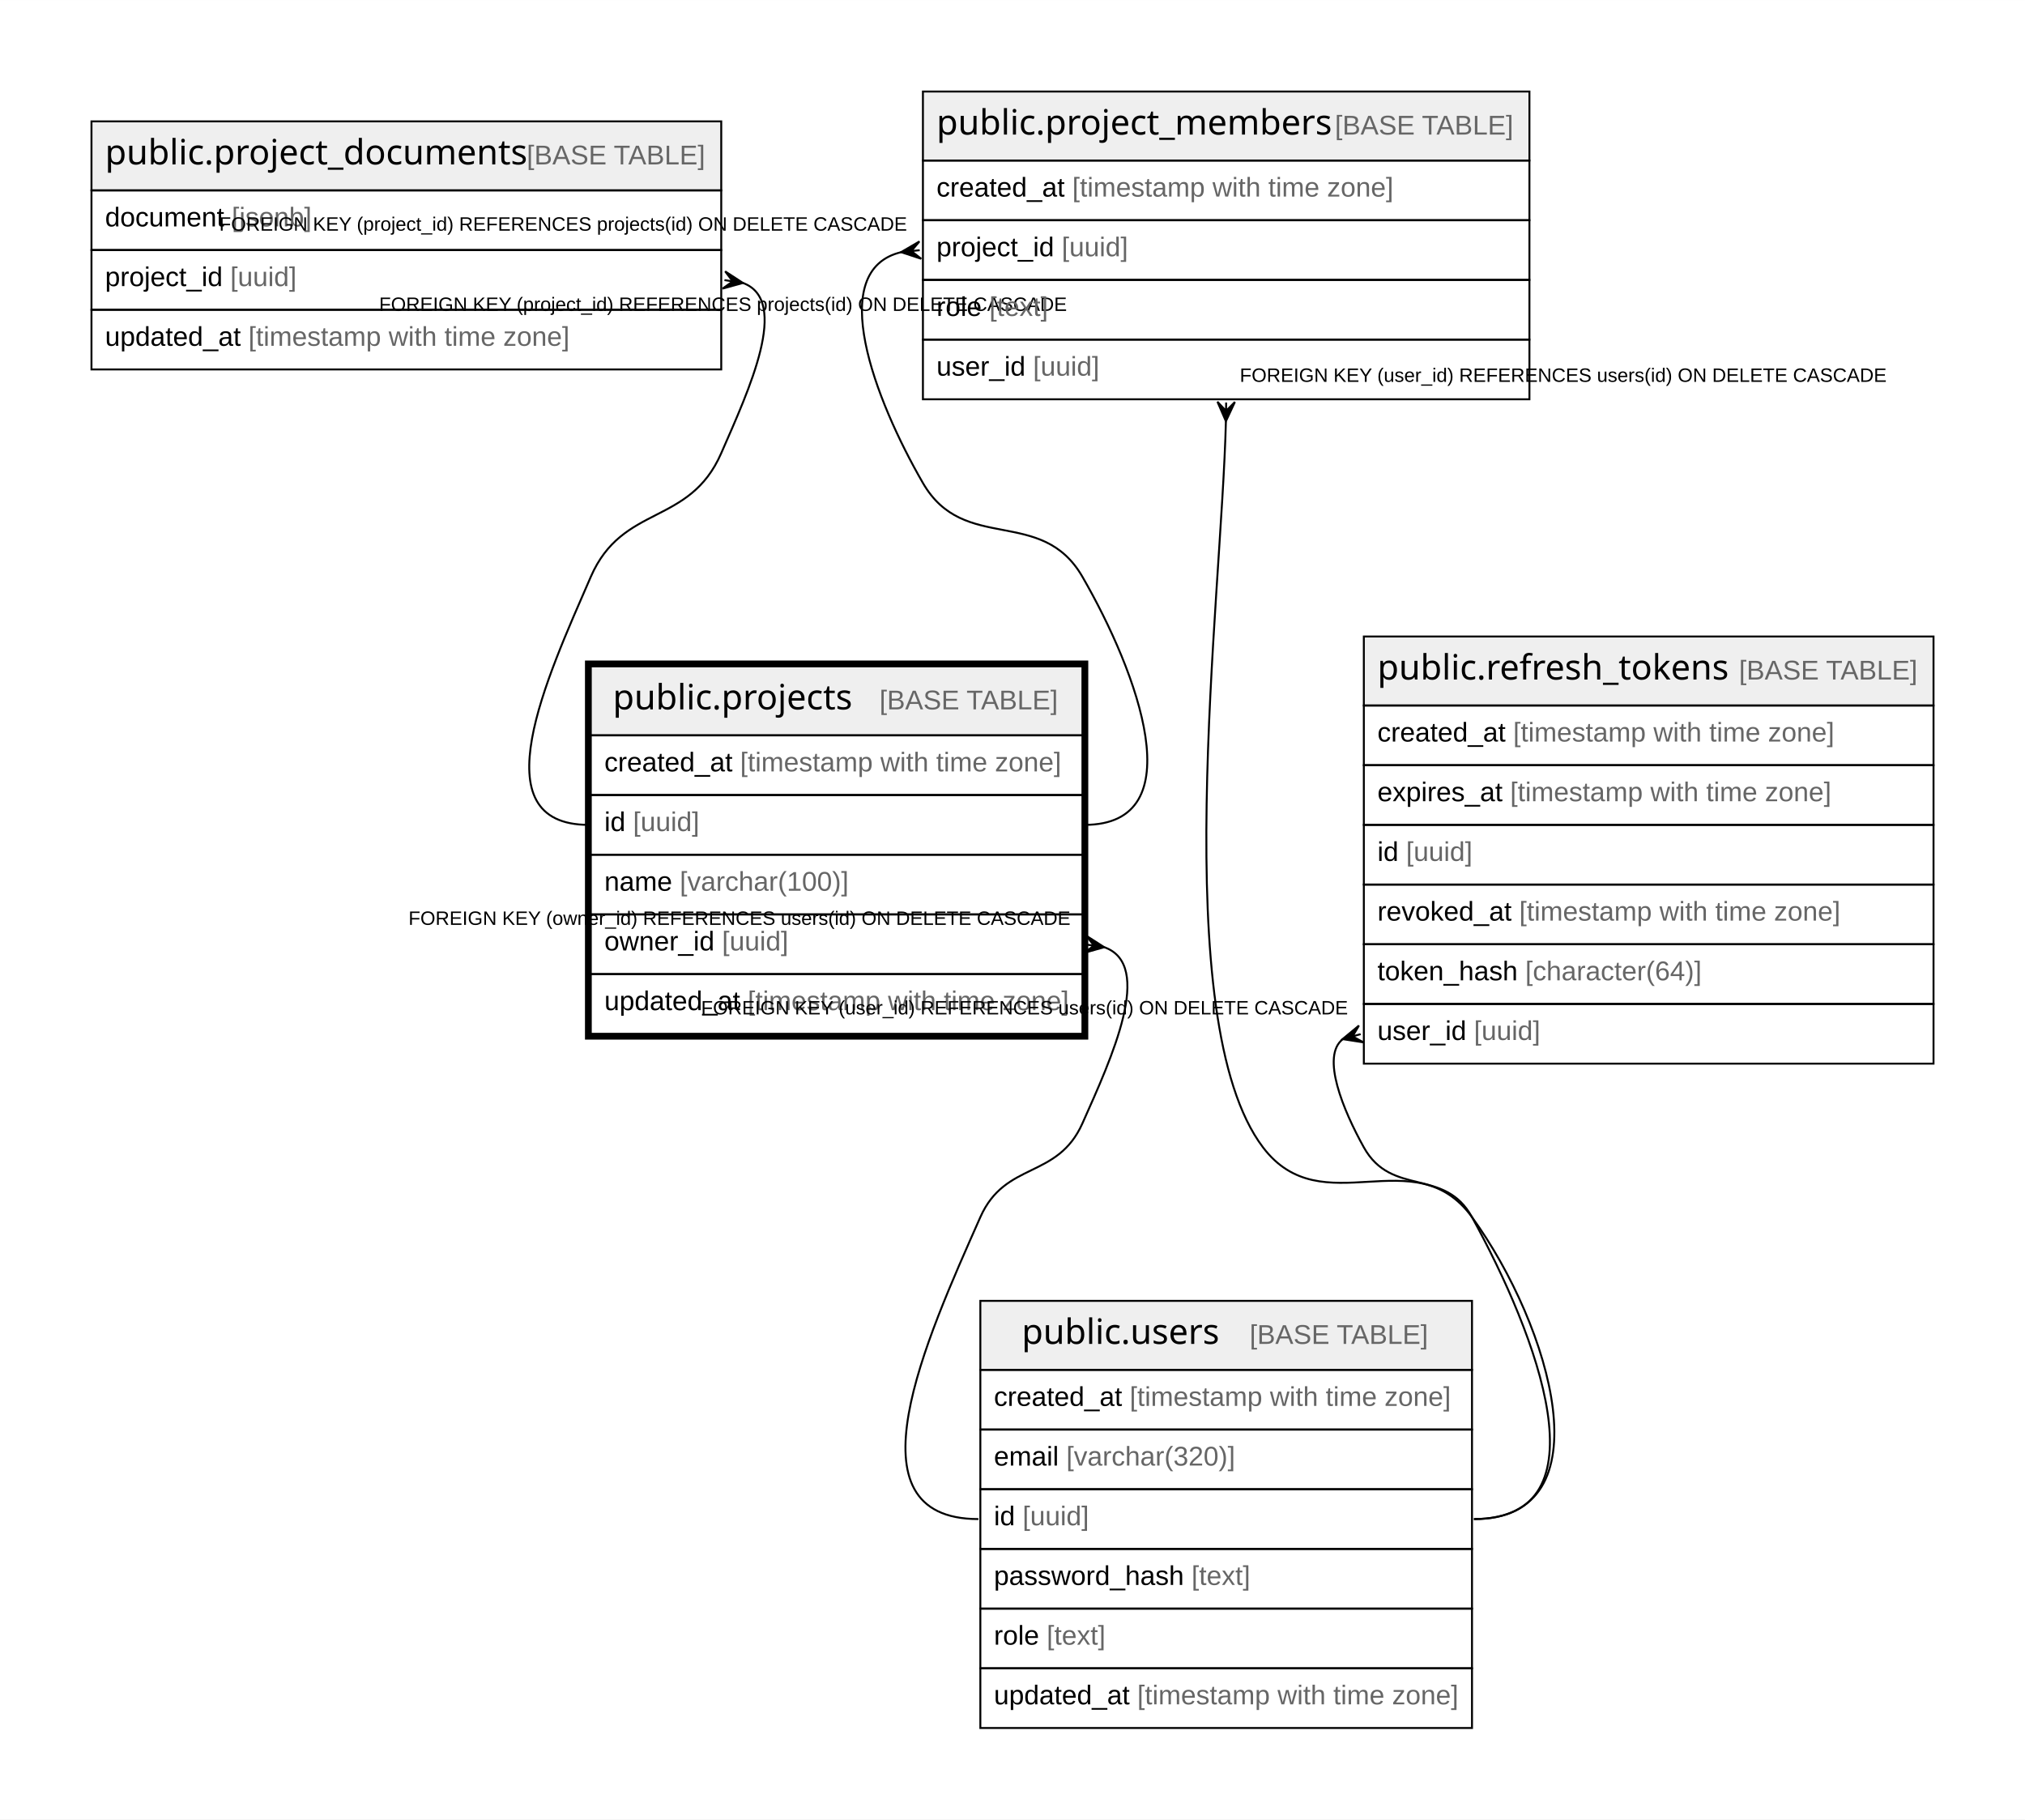
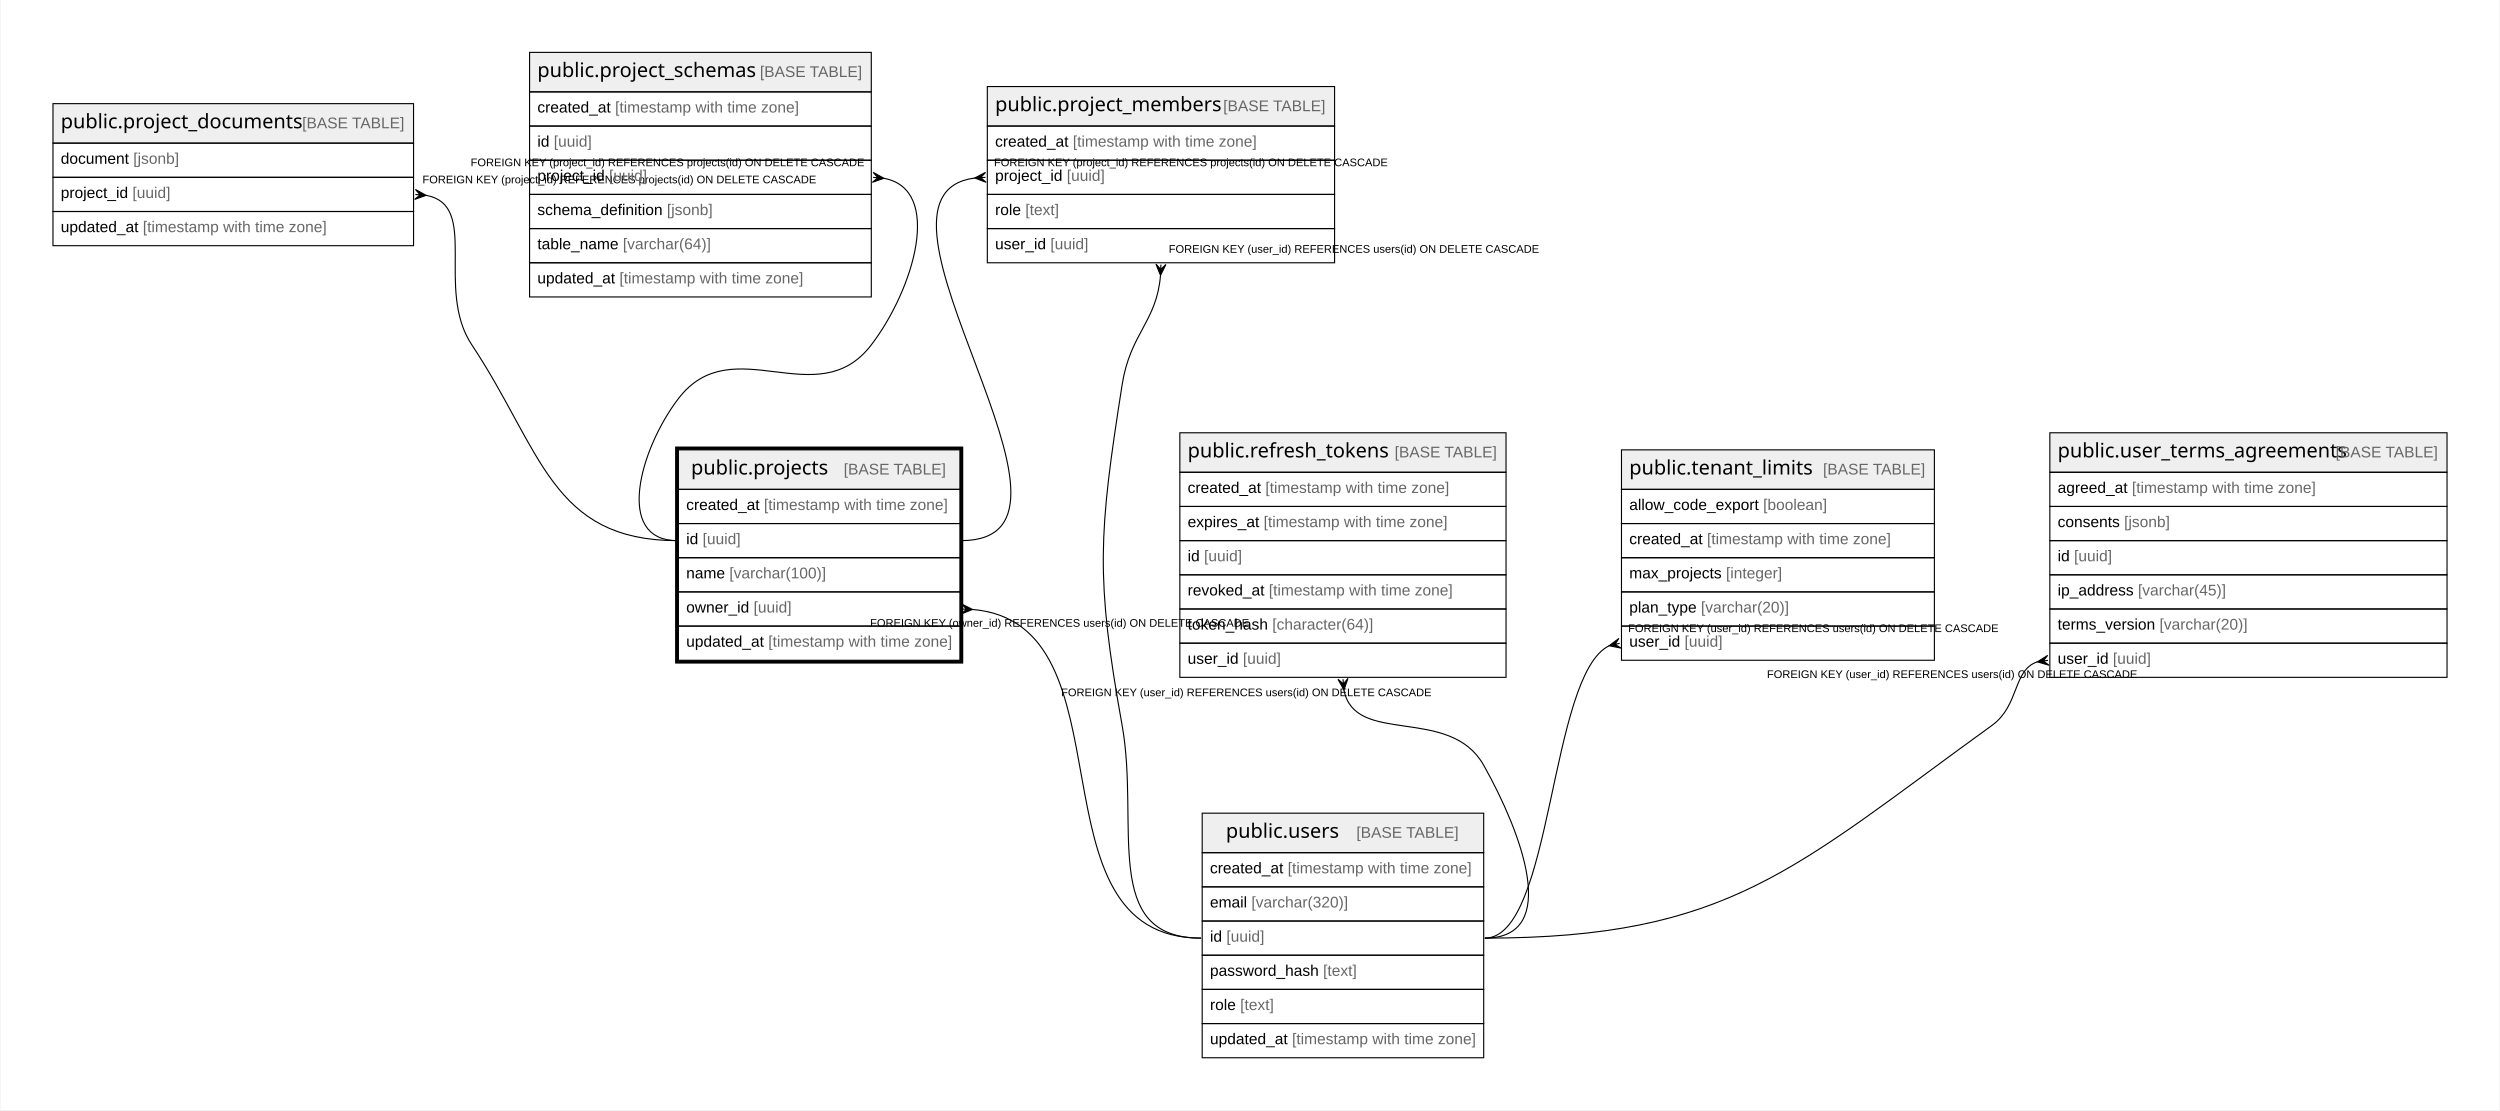
- <svg xmlns="http://www.w3.org/2000/svg" width="1045pt" height="939pt" viewBox="0.00 0.00 1044.84 938.80">
-   <g id="graph0" class="graph" transform="scale(1 1) rotate(0) translate(4 934.8)">
-     <polygon fill="white" stroke="none" points="-4,4 -4,-934.8 1040.84,-934.8 1040.84,4 -4,4" />
+ <svg xmlns="http://www.w3.org/2000/svg" width="2252pt" height="1000pt" viewBox="0.00 0.00 2251.83 1000.40">
+   <g id="graph0" class="graph" transform="scale(1 1) rotate(0) translate(4 996.4)">
+     <polygon fill="white" stroke="none" points="-4,4 -4,-996.4 2247.83,-996.4 2247.83,4 -4,4" />
    <g id="node1" class="node">
-       <polygon fill="#efefef" stroke="none" points="300.83,-555.4 300.83,-591 554.51,-591 554.51,-555.4 300.83,-555.4" />
-       <polygon fill="none" stroke="black" points="300.83,-555.4 300.83,-591 554.51,-591 554.51,-555.4 300.83,-555.4" />
-       <text text-anchor="start" x="312.19" y="-568.8" font-family="Arial Bold" font-size="18.00">public.projects</text>
-       <text text-anchor="start" x="418.66" y="-568.8" font-family="Arial" font-size="14.00">    </text>
-       <text text-anchor="start" x="449.78" y="-568.8" font-family="Arial" font-size="14.00" fill="#666666">[BASE TABLE]</text>
-       <polygon fill="none" stroke="black" points="300.83,-524.6 300.83,-555.4 554.51,-555.4 554.51,-524.6 300.83,-524.6" />
-       <text text-anchor="start" x="307.83" y="-536.8" font-family="Arial" font-size="14.00">created_at </text>
-       <text text-anchor="start" x="377.88" y="-536.8" font-family="Arial" font-size="14.00" fill="#666666">[timestamp with time zone]</text>
-       <polygon fill="none" stroke="black" points="300.83,-493.8 300.83,-524.6 554.51,-524.6 554.51,-493.8 300.83,-493.8" />
-       <text text-anchor="start" x="307.83" y="-506" font-family="Arial" font-size="14.00">id </text>
-       <text text-anchor="start" x="322.62" y="-506" font-family="Arial" font-size="14.00" fill="#666666">[uuid]</text>
-       <polygon fill="none" stroke="black" points="300.83,-463 300.83,-493.8 554.51,-493.8 554.51,-463 300.83,-463" />
-       <text text-anchor="start" x="307.83" y="-475.2" font-family="Arial" font-size="14.00">name </text>
-       <text text-anchor="start" x="346.74" y="-475.2" font-family="Arial" font-size="14.00" fill="#666666">[varchar(100)]</text>
-       <polygon fill="none" stroke="black" points="300.83,-432.2 300.83,-463 554.51,-463 554.51,-432.2 300.83,-432.2" />
-       <text text-anchor="start" x="307.83" y="-444.4" font-family="Arial" font-size="14.00">owner_id </text>
-       <text text-anchor="start" x="368.53" y="-444.4" font-family="Arial" font-size="14.00" fill="#666666">[uuid]</text>
-       <polygon fill="none" stroke="black" points="300.83,-401.4 300.83,-432.2 554.51,-432.2 554.51,-401.4 300.83,-401.4" />
-       <text text-anchor="start" x="307.83" y="-413.6" font-family="Arial" font-size="14.00">updated_at </text>
-       <text text-anchor="start" x="381.79" y="-413.6" font-family="Arial" font-size="14.00" fill="#666666">[timestamp with time zone]</text>
-       <polygon fill="none" stroke="black" stroke-width="3" points="299.33,-399.9 299.33,-592.5 556.01,-592.5 556.01,-399.9 299.33,-399.9" />
+       <polygon fill="#efefef" stroke="none" points="606.83,-555.4 606.83,-591 860.51,-591 860.51,-555.4 606.83,-555.4" />
+       <polygon fill="none" stroke="black" points="606.83,-555.4 606.83,-591 860.51,-591 860.51,-555.4 606.83,-555.4" />
+       <text text-anchor="start" x="618.19" y="-568.8" font-family="Arial Bold" font-size="18.00">public.projects</text>
+       <text text-anchor="start" x="724.66" y="-568.8" font-family="Arial" font-size="14.00">    </text>
+       <text text-anchor="start" x="755.78" y="-568.8" font-family="Arial" font-size="14.00" fill="#666666">[BASE TABLE]</text>
+       <polygon fill="none" stroke="black" points="606.83,-524.6 606.83,-555.4 860.51,-555.4 860.51,-524.6 606.83,-524.6" />
+       <text text-anchor="start" x="613.83" y="-536.8" font-family="Arial" font-size="14.00">created_at </text>
+       <text text-anchor="start" x="683.88" y="-536.8" font-family="Arial" font-size="14.00" fill="#666666">[timestamp with time zone]</text>
+       <polygon fill="none" stroke="black" points="606.83,-493.8 606.83,-524.6 860.51,-524.6 860.51,-493.8 606.83,-493.8" />
+       <text text-anchor="start" x="613.83" y="-506" font-family="Arial" font-size="14.00">id </text>
+       <text text-anchor="start" x="628.62" y="-506" font-family="Arial" font-size="14.00" fill="#666666">[uuid]</text>
+       <polygon fill="none" stroke="black" points="606.83,-463 606.83,-493.8 860.51,-493.8 860.51,-463 606.83,-463" />
+       <text text-anchor="start" x="613.83" y="-475.2" font-family="Arial" font-size="14.00">name </text>
+       <text text-anchor="start" x="652.74" y="-475.2" font-family="Arial" font-size="14.00" fill="#666666">[varchar(100)]</text>
+       <polygon fill="none" stroke="black" points="606.83,-432.2 606.83,-463 860.51,-463 860.51,-432.2 606.83,-432.2" />
+       <text text-anchor="start" x="613.83" y="-444.4" font-family="Arial" font-size="14.00">owner_id </text>
+       <text text-anchor="start" x="674.53" y="-444.4" font-family="Arial" font-size="14.00" fill="#666666">[uuid]</text>
+       <polygon fill="none" stroke="black" points="606.83,-401.4 606.83,-432.2 860.51,-432.2 860.51,-401.4 606.83,-401.4" />
+       <text text-anchor="start" x="613.83" y="-413.6" font-family="Arial" font-size="14.00">updated_at </text>
+       <text text-anchor="start" x="687.79" y="-413.6" font-family="Arial" font-size="14.00" fill="#666666">[timestamp with time zone]</text>
+       <polygon fill="none" stroke="black" stroke-width="3" points="605.33,-399.9 605.33,-592.5 862.01,-592.5 862.01,-399.9 605.33,-399.9" />
    </g>
    <g id="node4" class="node">
-       <polygon fill="#efefef" stroke="none" points="501.83,-228 501.83,-263.6 755.51,-263.6 755.51,-228 501.83,-228" />
-       <polygon fill="none" stroke="black" points="501.83,-228 501.83,-263.6 755.51,-263.6 755.51,-228 501.83,-228" />
-       <text text-anchor="start" x="523.18" y="-241.4" font-family="Arial Bold" font-size="18.00">public.users</text>
-       <text text-anchor="start" x="609.67" y="-241.4" font-family="Arial" font-size="14.00">    </text>
-       <text text-anchor="start" x="640.78" y="-241.4" font-family="Arial" font-size="14.00" fill="#666666">[BASE TABLE]</text>
-       <polygon fill="none" stroke="black" points="501.83,-197.2 501.83,-228 755.51,-228 755.51,-197.2 501.83,-197.2" />
-       <text text-anchor="start" x="508.83" y="-209.4" font-family="Arial" font-size="14.00">created_at </text>
-       <text text-anchor="start" x="578.88" y="-209.4" font-family="Arial" font-size="14.00" fill="#666666">[timestamp with time zone]</text>
-       <polygon fill="none" stroke="black" points="501.83,-166.4 501.83,-197.2 755.51,-197.2 755.51,-166.4 501.83,-166.4" />
-       <text text-anchor="start" x="508.83" y="-178.6" font-family="Arial" font-size="14.00">email </text>
-       <text text-anchor="start" x="546.17" y="-178.6" font-family="Arial" font-size="14.00" fill="#666666">[varchar(320)]</text>
-       <polygon fill="none" stroke="black" points="501.83,-135.6 501.83,-166.4 755.51,-166.4 755.51,-135.6 501.83,-135.6" />
-       <text text-anchor="start" x="508.83" y="-147.8" font-family="Arial" font-size="14.00">id </text>
-       <text text-anchor="start" x="523.62" y="-147.8" font-family="Arial" font-size="14.00" fill="#666666">[uuid]</text>
-       <polygon fill="none" stroke="black" points="501.83,-104.8 501.83,-135.6 755.51,-135.6 755.51,-104.8 501.83,-104.8" />
-       <text text-anchor="start" x="508.83" y="-117" font-family="Arial" font-size="14.00">password_hash </text>
-       <text text-anchor="start" x="610.78" y="-117" font-family="Arial" font-size="14.00" fill="#666666">[text]</text>
-       <polygon fill="none" stroke="black" points="501.83,-74 501.83,-104.8 755.51,-104.8 755.51,-74 501.83,-74" />
-       <text text-anchor="start" x="508.83" y="-86.2" font-family="Arial" font-size="14.00">role </text>
-       <text text-anchor="start" x="536.06" y="-86.2" font-family="Arial" font-size="14.00" fill="#666666">[text]</text>
-       <polygon fill="none" stroke="black" points="501.83,-43.2 501.83,-74 755.51,-74 755.51,-43.2 501.83,-43.2" />
-       <text text-anchor="start" x="508.83" y="-55.4" font-family="Arial" font-size="14.00">updated_at </text>
-       <text text-anchor="start" x="582.79" y="-55.4" font-family="Arial" font-size="14.00" fill="#666666">[timestamp with time zone]</text>
+       <polygon fill="#efefef" stroke="none" points="1078.83,-228 1078.83,-263.6 1332.51,-263.6 1332.51,-228 1078.83,-228" />
+       <polygon fill="none" stroke="black" points="1078.83,-228 1078.83,-263.6 1332.51,-263.6 1332.51,-228 1078.83,-228" />
+       <text text-anchor="start" x="1100.18" y="-241.4" font-family="Arial Bold" font-size="18.00">public.users</text>
+       <text text-anchor="start" x="1186.67" y="-241.4" font-family="Arial" font-size="14.00">    </text>
+       <text text-anchor="start" x="1217.78" y="-241.4" font-family="Arial" font-size="14.00" fill="#666666">[BASE TABLE]</text>
+       <polygon fill="none" stroke="black" points="1078.83,-197.2 1078.83,-228 1332.51,-228 1332.51,-197.2 1078.83,-197.2" />
+       <text text-anchor="start" x="1085.83" y="-209.4" font-family="Arial" font-size="14.00">created_at </text>
+       <text text-anchor="start" x="1155.88" y="-209.4" font-family="Arial" font-size="14.00" fill="#666666">[timestamp with time zone]</text>
+       <polygon fill="none" stroke="black" points="1078.83,-166.4 1078.83,-197.2 1332.51,-197.2 1332.51,-166.4 1078.83,-166.4" />
+       <text text-anchor="start" x="1085.83" y="-178.6" font-family="Arial" font-size="14.00">email </text>
+       <text text-anchor="start" x="1123.17" y="-178.6" font-family="Arial" font-size="14.00" fill="#666666">[varchar(320)]</text>
+       <polygon fill="none" stroke="black" points="1078.83,-135.6 1078.83,-166.4 1332.51,-166.4 1332.51,-135.6 1078.83,-135.6" />
+       <text text-anchor="start" x="1085.83" y="-147.8" font-family="Arial" font-size="14.00">id </text>
+       <text text-anchor="start" x="1100.62" y="-147.8" font-family="Arial" font-size="14.00" fill="#666666">[uuid]</text>
+       <polygon fill="none" stroke="black" points="1078.83,-104.8 1078.83,-135.6 1332.51,-135.6 1332.51,-104.8 1078.83,-104.8" />
+       <text text-anchor="start" x="1085.83" y="-117" font-family="Arial" font-size="14.00">password_hash </text>
+       <text text-anchor="start" x="1187.78" y="-117" font-family="Arial" font-size="14.00" fill="#666666">[text]</text>
+       <polygon fill="none" stroke="black" points="1078.83,-74 1078.83,-104.8 1332.51,-104.8 1332.51,-74 1078.83,-74" />
+       <text text-anchor="start" x="1085.83" y="-86.2" font-family="Arial" font-size="14.00">role </text>
+       <text text-anchor="start" x="1113.06" y="-86.2" font-family="Arial" font-size="14.00" fill="#666666">[text]</text>
+       <polygon fill="none" stroke="black" points="1078.83,-43.2 1078.83,-74 1332.51,-74 1332.51,-43.2 1078.83,-43.2" />
+       <text text-anchor="start" x="1085.83" y="-55.4" font-family="Arial" font-size="14.00">updated_at </text>
+       <text text-anchor="start" x="1159.79" y="-55.4" font-family="Arial" font-size="14.00" fill="#666666">[timestamp with time zone]</text>
+     </g>
+     <g id="edge5" class="edge">
+       <path fill="none" stroke="black" d="M871.65,-447.2C1020.07,-434.99 918.18,-151 1077.83,-151" />
+       <polygon fill="black" stroke="black" points="871.84,-447.19 861.67,-443.09 866.51,-447.4 862.18,-447.57 862.18,-447.57 862.18,-447.57 866.51,-447.4 862.02,-452.08 871.84,-447.19" />
+       <text text-anchor="start" x="779.58" y="-431.6" font-family="Arial" font-size="10.00">FOREIGN KEY (owner_id) REFERENCES users(id) ON DELETE CASCADE</text>
+     </g>
+     <g id="node2" class="node">
+       <polygon fill="#efefef" stroke="none" points="43.2,-867.4 43.2,-903 368.14,-903 368.14,-867.4 43.2,-867.4" />
+       <polygon fill="none" stroke="black" points="43.2,-867.4 43.2,-903 368.14,-903 368.14,-867.4 43.2,-867.4" />
+       <text text-anchor="start" x="50.2" y="-880.8" font-family="Arial Bold" font-size="18.00">public.project_documents</text>
+       <text text-anchor="start" x="236.65" y="-880.8" font-family="Arial" font-size="14.00">    </text>
+       <text text-anchor="start" x="267.77" y="-880.8" font-family="Arial" font-size="14.00" fill="#666666">[BASE TABLE]</text>
+       <polygon fill="none" stroke="black" points="43.2,-836.6 43.2,-867.4 368.14,-867.4 368.14,-836.6 43.2,-836.6" />
+       <text text-anchor="start" x="50.2" y="-848.8" font-family="Arial" font-size="14.00">document </text>
+       <text text-anchor="start" x="115.57" y="-848.8" font-family="Arial" font-size="14.00" fill="#666666">[jsonb]</text>
+       <polygon fill="none" stroke="black" points="43.2,-805.8 43.2,-836.6 368.14,-836.6 368.14,-805.8 43.2,-805.8" />
+       <text text-anchor="start" x="50.2" y="-818" font-family="Arial" font-size="14.00">project_id </text>
+       <text text-anchor="start" x="114.79" y="-818" font-family="Arial" font-size="14.00" fill="#666666">[uuid]</text>
+       <polygon fill="none" stroke="black" points="43.2,-775 43.2,-805.8 368.14,-805.8 368.14,-775 43.2,-775" />
+       <text text-anchor="start" x="50.2" y="-787.2" font-family="Arial" font-size="14.00">updated_at </text>
+       <text text-anchor="start" x="124.16" y="-787.2" font-family="Arial" font-size="14.00" fill="#666666">[timestamp with time zone]</text>
+     </g>
+     <g id="edge1" class="edge">
+       <path fill="none" stroke="black" d="M379.35,-820.38C428.2,-811.7 387.08,-736.15 420.67,-685.6 483.56,-590.93 492.17,-509.2 605.83,-509.2" />
+       <polygon fill="black" stroke="black" points="379.44,-820.37 369.11,-816.69 374.12,-820.8 369.81,-821.15 369.81,-821.15 369.81,-821.15 374.12,-820.8 369.83,-825.66 379.44,-820.37" />
+       <text text-anchor="start" x="376.14" y="-831.2" font-family="Arial" font-size="10.00">FOREIGN KEY (project_id) REFERENCES projects(id) ON DELETE CASCADE</text>
+     </g>
+     <g id="node3" class="node">
+       <polygon fill="#efefef" stroke="none" points="885.2,-882.8 885.2,-918.4 1198.14,-918.4 1198.14,-882.8 885.2,-882.8" />
+       <polygon fill="none" stroke="black" points="885.2,-882.8 885.2,-918.4 1198.14,-918.4 1198.14,-882.8 885.2,-882.8" />
+       <text text-anchor="start" x="892.2" y="-896.2" font-family="Arial Bold" font-size="18.00">public.project_members</text>
+       <text text-anchor="start" x="1066.65" y="-896.2" font-family="Arial" font-size="14.00">    </text>
+       <text text-anchor="start" x="1097.77" y="-896.2" font-family="Arial" font-size="14.00" fill="#666666">[BASE TABLE]</text>
+       <polygon fill="none" stroke="black" points="885.2,-852 885.2,-882.8 1198.14,-882.8 1198.14,-852 885.2,-852" />
+       <text text-anchor="start" x="892.2" y="-864.2" font-family="Arial" font-size="14.00">created_at </text>
+       <text text-anchor="start" x="962.25" y="-864.2" font-family="Arial" font-size="14.00" fill="#666666">[timestamp with time zone]</text>
+       <polygon fill="none" stroke="black" points="885.2,-821.2 885.2,-852 1198.14,-852 1198.14,-821.2 885.2,-821.2" />
+       <text text-anchor="start" x="892.2" y="-833.4" font-family="Arial" font-size="14.00">project_id </text>
+       <text text-anchor="start" x="956.8" y="-833.4" font-family="Arial" font-size="14.00" fill="#666666">[uuid]</text>
+       <polygon fill="none" stroke="black" points="885.2,-790.4 885.2,-821.2 1198.14,-821.2 1198.14,-790.4 885.2,-790.4" />
+       <text text-anchor="start" x="892.2" y="-802.6" font-family="Arial" font-size="14.00">role </text>
+       <text text-anchor="start" x="919.44" y="-802.6" font-family="Arial" font-size="14.00" fill="#666666">[text]</text>
+       <polygon fill="none" stroke="black" points="885.2,-759.6 885.2,-790.4 1198.14,-790.4 1198.14,-759.6 885.2,-759.6" />
+       <text text-anchor="start" x="892.2" y="-771.8" font-family="Arial" font-size="14.00">user_id </text>
+       <text text-anchor="start" x="942.01" y="-771.8" font-family="Arial" font-size="14.00" fill="#666666">[uuid]</text>
+     </g>
+     <g id="edge2" class="edge">
+       <path fill="none" stroke="black" d="M873.88,-835.98C751.74,-820.19 1003.67,-509.2 861.51,-509.2" />
+       <polygon fill="black" stroke="black" points="873.89,-835.98 883.6,-841.07 879.21,-836.3 883.54,-836.56 883.54,-836.56 883.54,-836.56 879.21,-836.3 884.14,-832.09 873.89,-835.98" />
+       <text text-anchor="start" x="891.2" y="-846.6" font-family="Arial" font-size="10.00">FOREIGN KEY (project_id) REFERENCES projects(id) ON DELETE CASCADE</text>
+     </g>
+     <g id="edge3" class="edge">
+       <path fill="none" stroke="black" d="M1041.26,-748.21C1037.85,-706.36 1013.97,-696.24 1006.67,-649.6 985.57,-514.89 982.58,-477.01 1006.67,-342.8 1022.74,-253.31 986.91,-151 1077.83,-151" />
+       <polygon fill="black" stroke="black" points="1041.27,-748.27 1037.16,-758.44 1041.47,-753.6 1041.64,-757.93 1041.64,-757.93 1041.64,-757.93 1041.47,-753.6 1046.15,-758.09 1041.27,-748.27" />
+       <text text-anchor="start" x="1048.67" y="-768.6" font-family="Arial" font-size="10.00">FOREIGN KEY (user_id) REFERENCES users(id) ON DELETE CASCADE</text>
+     </g>
+     <g id="node5" class="node">
+       <polygon fill="#efefef" stroke="none" points="472.7,-913.6 472.7,-949.2 780.64,-949.2 780.64,-913.6 472.7,-913.6" />
+       <polygon fill="none" stroke="black" points="472.7,-913.6 472.7,-949.2 780.64,-949.2 780.64,-913.6 472.7,-913.6" />
+       <text text-anchor="start" x="479.7" y="-927" font-family="Arial Bold" font-size="18.00">public.project_schemas</text>
+       <text text-anchor="start" x="649.15" y="-927" font-family="Arial" font-size="14.00">    </text>
+       <text text-anchor="start" x="680.26" y="-927" font-family="Arial" font-size="14.00" fill="#666666">[BASE TABLE]</text>
+       <polygon fill="none" stroke="black" points="472.7,-882.8 472.7,-913.6 780.64,-913.6 780.64,-882.8 472.7,-882.8" />
+       <text text-anchor="start" x="479.7" y="-895" font-family="Arial" font-size="14.00">created_at </text>
+       <text text-anchor="start" x="549.75" y="-895" font-family="Arial" font-size="14.00" fill="#666666">[timestamp with time zone]</text>
+       <polygon fill="none" stroke="black" points="472.7,-852 472.7,-882.8 780.64,-882.8 780.64,-852 472.7,-852" />
+       <text text-anchor="start" x="479.7" y="-864.2" font-family="Arial" font-size="14.00">id </text>
+       <text text-anchor="start" x="494.49" y="-864.2" font-family="Arial" font-size="14.00" fill="#666666">[uuid]</text>
+       <polygon fill="none" stroke="black" points="472.7,-821.2 472.7,-852 780.64,-852 780.64,-821.2 472.7,-821.2" />
+       <text text-anchor="start" x="479.7" y="-833.4" font-family="Arial" font-size="14.00">project_id </text>
+       <text text-anchor="start" x="544.3" y="-833.4" font-family="Arial" font-size="14.00" fill="#666666">[uuid]</text>
+       <polygon fill="none" stroke="black" points="472.7,-790.4 472.7,-821.2 780.64,-821.2 780.64,-790.4 472.7,-790.4" />
+       <text text-anchor="start" x="479.7" y="-802.6" font-family="Arial" font-size="14.00">schema_definition </text>
+       <text text-anchor="start" x="596.44" y="-802.6" font-family="Arial" font-size="14.00" fill="#666666">[jsonb]</text>
+       <polygon fill="none" stroke="black" points="472.7,-759.6 472.7,-790.4 780.64,-790.4 780.64,-759.6 472.7,-759.6" />
+       <text text-anchor="start" x="479.7" y="-771.8" font-family="Arial" font-size="14.00">table_name </text>
+       <text text-anchor="start" x="556.76" y="-771.8" font-family="Arial" font-size="14.00" fill="#666666">[varchar(64)]</text>
+       <polygon fill="none" stroke="black" points="472.7,-728.8 472.7,-759.6 780.64,-759.6 780.64,-728.8 472.7,-728.8" />
+       <text text-anchor="start" x="479.7" y="-741" font-family="Arial" font-size="14.00">updated_at </text>
+       <text text-anchor="start" x="553.66" y="-741" font-family="Arial" font-size="14.00" fill="#666666">[timestamp with time zone]</text>
    </g>
    <g id="edge4" class="edge">
-       <path fill="none" stroke="black" d="M565.71,-446.1C591.71,-437.05 569.6,-389.05 554.51,-355.2 541.57,-326.16 514.71,-335.87 501.83,-306.8 473.78,-243.49 431.58,-151 500.83,-151" />
-       <polygon fill="black" stroke="black" points="565.74,-446.09 555.19,-443.1 560.46,-446.87 556.17,-447.5 556.17,-447.5 556.17,-447.5 560.46,-446.87 556.5,-452 565.74,-446.09" />
-       <text text-anchor="start" x="206.77" y="-457.6" font-family="Arial" font-size="10.00">FOREIGN KEY (owner_id) REFERENCES users(id) ON DELETE CASCADE</text>
-     </g>
-     <g id="node2" class="node">
-       <polygon fill="#efefef" stroke="none" points="43.2,-836.6 43.2,-872.2 368.14,-872.2 368.14,-836.6 43.2,-836.6" />
-       <polygon fill="none" stroke="black" points="43.2,-836.6 43.2,-872.2 368.14,-872.2 368.14,-836.6 43.2,-836.6" />
-       <text text-anchor="start" x="50.2" y="-850" font-family="Arial Bold" font-size="18.00">public.project_documents</text>
-       <text text-anchor="start" x="236.65" y="-850" font-family="Arial" font-size="14.00">    </text>
-       <text text-anchor="start" x="267.77" y="-850" font-family="Arial" font-size="14.00" fill="#666666">[BASE TABLE]</text>
-       <polygon fill="none" stroke="black" points="43.2,-805.8 43.2,-836.6 368.14,-836.6 368.14,-805.8 43.2,-805.8" />
-       <text text-anchor="start" x="50.2" y="-818" font-family="Arial" font-size="14.00">document </text>
-       <text text-anchor="start" x="115.57" y="-818" font-family="Arial" font-size="14.00" fill="#666666">[jsonb]</text>
-       <polygon fill="none" stroke="black" points="43.2,-775 43.2,-805.8 368.14,-805.8 368.14,-775 43.2,-775" />
-       <text text-anchor="start" x="50.2" y="-787.2" font-family="Arial" font-size="14.00">project_id </text>
-       <text text-anchor="start" x="114.79" y="-787.2" font-family="Arial" font-size="14.00" fill="#666666">[uuid]</text>
-       <polygon fill="none" stroke="black" points="43.2,-744.2 43.2,-775 368.14,-775 368.14,-744.2 43.2,-744.2" />
-       <text text-anchor="start" x="50.2" y="-756.4" font-family="Arial" font-size="14.00">updated_at </text>
-       <text text-anchor="start" x="124.16" y="-756.4" font-family="Arial" font-size="14.00" fill="#666666">[timestamp with time zone]</text>
-     </g>
-     <g id="edge1" class="edge">
-       <path fill="none" stroke="black" d="M379.33,-788.83C403.92,-779.81 382.43,-733.72 368.14,-701 351.65,-663.22 317.26,-675 300.83,-637.2 278.15,-585.02 242.94,-509.2 299.83,-509.2" />
-       <polygon fill="black" stroke="black" points="379.35,-788.83 368.79,-785.9 374.08,-789.64 369.8,-790.3 369.8,-790.3 369.8,-790.3 374.08,-789.64 370.16,-794.8 379.35,-788.83" />
-       <text text-anchor="start" x="191.6" y="-774.4" font-family="Arial" font-size="10.00">FOREIGN KEY (project_id) REFERENCES projects(id) ON DELETE CASCADE</text>
-     </g>
-     <g id="node3" class="node">
-       <polygon fill="#efefef" stroke="none" points="472.2,-852 472.2,-887.6 785.14,-887.6 785.14,-852 472.2,-852" />
-       <polygon fill="none" stroke="black" points="472.2,-852 472.2,-887.6 785.14,-887.6 785.14,-852 472.2,-852" />
-       <text text-anchor="start" x="479.2" y="-865.4" font-family="Arial Bold" font-size="18.00">public.project_members</text>
-       <text text-anchor="start" x="653.65" y="-865.4" font-family="Arial" font-size="14.00">    </text>
-       <text text-anchor="start" x="684.77" y="-865.4" font-family="Arial" font-size="14.00" fill="#666666">[BASE TABLE]</text>
-       <polygon fill="none" stroke="black" points="472.2,-821.2 472.2,-852 785.14,-852 785.14,-821.2 472.2,-821.2" />
-       <text text-anchor="start" x="479.2" y="-833.4" font-family="Arial" font-size="14.00">created_at </text>
-       <text text-anchor="start" x="549.25" y="-833.4" font-family="Arial" font-size="14.00" fill="#666666">[timestamp with time zone]</text>
-       <polygon fill="none" stroke="black" points="472.2,-790.4 472.2,-821.2 785.14,-821.2 785.14,-790.4 472.2,-790.4" />
-       <text text-anchor="start" x="479.2" y="-802.6" font-family="Arial" font-size="14.00">project_id </text>
-       <text text-anchor="start" x="543.8" y="-802.6" font-family="Arial" font-size="14.00" fill="#666666">[uuid]</text>
-       <polygon fill="none" stroke="black" points="472.2,-759.6 472.2,-790.4 785.14,-790.4 785.14,-759.6 472.2,-759.6" />
-       <text text-anchor="start" x="479.2" y="-771.8" font-family="Arial" font-size="14.00">role </text>
-       <text text-anchor="start" x="506.44" y="-771.8" font-family="Arial" font-size="14.00" fill="#666666">[text]</text>
-       <polygon fill="none" stroke="black" points="472.2,-728.8 472.2,-759.6 785.14,-759.6 785.14,-728.8 472.2,-728.8" />
-       <text text-anchor="start" x="479.2" y="-741" font-family="Arial" font-size="14.00">user_id </text>
-       <text text-anchor="start" x="529.01" y="-741" font-family="Arial" font-size="14.00" fill="#666666">[uuid]</text>
-     </g>
-     <g id="edge2" class="edge">
-       <path fill="none" stroke="black" d="M461.11,-804.74C421.67,-795.54 447.36,-728.61 472.2,-685.6 493.43,-648.85 533.3,-673.95 554.51,-637.2 582.95,-587.93 612.4,-509.2 555.51,-509.2" />
-       <polygon fill="black" stroke="black" points="460.93,-804.72 470.4,-810.24 466.23,-805.28 470.54,-805.73 470.54,-805.73 470.54,-805.73 466.23,-805.28 471.34,-801.29 460.93,-804.72" />
-       <text text-anchor="start" x="109.12" y="-815.8" font-family="Arial" font-size="10.00">FOREIGN KEY (project_id) REFERENCES projects(id) ON DELETE CASCADE</text>
-     </g>
-     <g id="edge3" class="edge">
-       <path fill="none" stroke="black" d="M628.53,-717.4C626.3,-624.77 597.87,-408.45 647.67,-342.8 678.21,-302.54 725.84,-347.7 755.51,-306.8 796.17,-250.75 825.76,-151 756.51,-151" />
-       <polygon fill="black" stroke="black" points="628.53,-717.47 624.17,-727.52 628.6,-722.8 628.66,-727.13 628.66,-727.13 628.66,-727.13 628.6,-722.8 633.17,-727.41 628.53,-717.47" />
-       <text text-anchor="start" x="635.67" y="-737.8" font-family="Arial" font-size="10.00">FOREIGN KEY (user_id) REFERENCES users(id) ON DELETE CASCADE</text>
-     </g>
-     <g id="node5" class="node">
-       <polygon fill="#efefef" stroke="none" points="699.7,-570.8 699.7,-606.4 993.64,-606.4 993.64,-570.8 699.7,-570.8" />
-       <polygon fill="none" stroke="black" points="699.7,-570.8 699.7,-606.4 993.64,-606.4 993.64,-570.8 699.7,-570.8" />
-       <text text-anchor="start" x="706.7" y="-584.2" font-family="Arial Bold" font-size="18.00">public.refresh_tokens</text>
-       <text text-anchor="start" x="862.15" y="-584.2" font-family="Arial" font-size="14.00">    </text>
-       <text text-anchor="start" x="893.27" y="-584.2" font-family="Arial" font-size="14.00" fill="#666666">[BASE TABLE]</text>
-       <polygon fill="none" stroke="black" points="699.7,-540 699.7,-570.8 993.64,-570.8 993.64,-540 699.7,-540" />
-       <text text-anchor="start" x="706.7" y="-552.2" font-family="Arial" font-size="14.00">created_at </text>
-       <text text-anchor="start" x="776.75" y="-552.2" font-family="Arial" font-size="14.00" fill="#666666">[timestamp with time zone]</text>
-       <polygon fill="none" stroke="black" points="699.7,-509.2 699.7,-540 993.64,-540 993.64,-509.2 699.7,-509.2" />
-       <text text-anchor="start" x="706.7" y="-521.4" font-family="Arial" font-size="14.00">expires_at </text>
-       <text text-anchor="start" x="775.18" y="-521.4" font-family="Arial" font-size="14.00" fill="#666666">[timestamp with time zone]</text>
-       <polygon fill="none" stroke="black" points="699.7,-478.4 699.7,-509.2 993.64,-509.2 993.64,-478.4 699.7,-478.4" />
-       <text text-anchor="start" x="706.7" y="-490.6" font-family="Arial" font-size="14.00">id </text>
-       <text text-anchor="start" x="721.49" y="-490.6" font-family="Arial" font-size="14.00" fill="#666666">[uuid]</text>
-       <polygon fill="none" stroke="black" points="699.7,-447.6 699.7,-478.4 993.64,-478.4 993.64,-447.6 699.7,-447.6" />
-       <text text-anchor="start" x="706.7" y="-459.8" font-family="Arial" font-size="14.00">revoked_at </text>
-       <text text-anchor="start" x="779.86" y="-459.8" font-family="Arial" font-size="14.00" fill="#666666">[timestamp with time zone]</text>
-       <polygon fill="none" stroke="black" points="699.7,-416.8 699.7,-447.6 993.64,-447.6 993.64,-416.8 699.7,-416.8" />
-       <text text-anchor="start" x="706.7" y="-429" font-family="Arial" font-size="14.00">token_hash </text>
-       <text text-anchor="start" x="782.98" y="-429" font-family="Arial" font-size="14.00" fill="#666666">[character(64)]</text>
-       <polygon fill="none" stroke="black" points="699.7,-386 699.7,-416.8 993.64,-416.8 993.64,-386 699.7,-386" />
-       <text text-anchor="start" x="706.7" y="-398.2" font-family="Arial" font-size="14.00">user_id </text>
-       <text text-anchor="start" x="756.51" y="-398.2" font-family="Arial" font-size="14.00" fill="#666666">[uuid]</text>
-     </g>
-     <g id="edge5" class="edge">
-       <path fill="none" stroke="black" d="M688.96,-398.72C677.33,-389.99 689.12,-361.83 699.7,-342.8 714.04,-317 741.3,-332.67 755.51,-306.8 788.84,-246.1 825.76,-151 756.51,-151" />
-       <polygon fill="black" stroke="black" points="688.73,-398.66 697.18,-405.65 693.88,-400.07 698.05,-401.22 698.05,-401.22 698.05,-401.22 693.88,-400.07 699.57,-396.97 688.73,-398.66" />
-       <text text-anchor="start" x="357.74" y="-411.4" font-family="Arial" font-size="10.00">FOREIGN KEY (user_id) REFERENCES users(id) ON DELETE CASCADE</text>
+       <path fill="none" stroke="black" d="M791.81,-835.75C845.72,-826.05 819.18,-735.99 780.64,-685.6 731.92,-621.91 655.58,-700.86 606.83,-637.2 572.24,-592.03 548.94,-509.2 605.83,-509.2" />
+       <polygon fill="black" stroke="black" points="791.94,-835.74 781.59,-832.09 786.62,-836.18 782.3,-836.54 782.3,-836.54 782.3,-836.54 786.62,-836.18 782.35,-841.06 791.94,-835.74" />
+       <text text-anchor="start" x="419.55" y="-846.6" font-family="Arial" font-size="10.00">FOREIGN KEY (project_id) REFERENCES projects(id) ON DELETE CASCADE</text>
+     </g>
+     <g id="node6" class="node">
+       <polygon fill="#efefef" stroke="none" points="1058.7,-570.8 1058.7,-606.4 1352.64,-606.4 1352.64,-570.8 1058.7,-570.8" />
+       <polygon fill="none" stroke="black" points="1058.7,-570.8 1058.7,-606.4 1352.64,-606.4 1352.64,-570.8 1058.7,-570.8" />
+       <text text-anchor="start" x="1065.7" y="-584.2" font-family="Arial Bold" font-size="18.00">public.refresh_tokens</text>
+       <text text-anchor="start" x="1221.15" y="-584.2" font-family="Arial" font-size="14.00">    </text>
+       <text text-anchor="start" x="1252.27" y="-584.2" font-family="Arial" font-size="14.00" fill="#666666">[BASE TABLE]</text>
+       <polygon fill="none" stroke="black" points="1058.7,-540 1058.7,-570.8 1352.64,-570.8 1352.64,-540 1058.7,-540" />
+       <text text-anchor="start" x="1065.7" y="-552.2" font-family="Arial" font-size="14.00">created_at </text>
+       <text text-anchor="start" x="1135.75" y="-552.2" font-family="Arial" font-size="14.00" fill="#666666">[timestamp with time zone]</text>
+       <polygon fill="none" stroke="black" points="1058.7,-509.2 1058.7,-540 1352.64,-540 1352.64,-509.2 1058.7,-509.2" />
+       <text text-anchor="start" x="1065.7" y="-521.4" font-family="Arial" font-size="14.00">expires_at </text>
+       <text text-anchor="start" x="1134.18" y="-521.4" font-family="Arial" font-size="14.00" fill="#666666">[timestamp with time zone]</text>
+       <polygon fill="none" stroke="black" points="1058.7,-478.4 1058.7,-509.2 1352.64,-509.2 1352.64,-478.4 1058.7,-478.4" />
+       <text text-anchor="start" x="1065.7" y="-490.6" font-family="Arial" font-size="14.00">id </text>
+       <text text-anchor="start" x="1080.49" y="-490.6" font-family="Arial" font-size="14.00" fill="#666666">[uuid]</text>
+       <polygon fill="none" stroke="black" points="1058.7,-447.6 1058.7,-478.4 1352.64,-478.4 1352.64,-447.6 1058.7,-447.6" />
+       <text text-anchor="start" x="1065.7" y="-459.8" font-family="Arial" font-size="14.00">revoked_at </text>
+       <text text-anchor="start" x="1138.86" y="-459.8" font-family="Arial" font-size="14.00" fill="#666666">[timestamp with time zone]</text>
+       <polygon fill="none" stroke="black" points="1058.7,-416.8 1058.7,-447.6 1352.64,-447.6 1352.64,-416.8 1058.7,-416.8" />
+       <text text-anchor="start" x="1065.7" y="-429" font-family="Arial" font-size="14.00">token_hash </text>
+       <text text-anchor="start" x="1141.98" y="-429" font-family="Arial" font-size="14.00" fill="#666666">[character(64)]</text>
+       <polygon fill="none" stroke="black" points="1058.7,-386 1058.7,-416.8 1352.64,-416.8 1352.64,-386 1058.7,-386" />
+       <text text-anchor="start" x="1065.7" y="-398.2" font-family="Arial" font-size="14.00">user_id </text>
+       <text text-anchor="start" x="1115.51" y="-398.2" font-family="Arial" font-size="14.00" fill="#666666">[uuid]</text>
+     </g>
+     <g id="edge6" class="edge">
+       <path fill="none" stroke="black" d="M1206.55,-374.79C1216.16,-323.62 1301.88,-361.25 1332.51,-306.8 1366.46,-246.45 1402.76,-151 1333.51,-151" />
+       <polygon fill="black" stroke="black" points="1206.56,-374.7 1201.22,-384.28 1206.1,-380.02 1205.73,-384.33 1205.73,-384.33 1205.73,-384.33 1206.1,-380.02 1210.18,-385.05 1206.56,-374.7" />
+       <text text-anchor="start" x="951.7" y="-369" font-family="Arial" font-size="10.00">FOREIGN KEY (user_id) REFERENCES users(id) ON DELETE CASCADE</text>
+     </g>
+     <g id="node7" class="node">
+       <polygon fill="#efefef" stroke="none" points="1456.68,-555.4 1456.68,-591 1738.66,-591 1738.66,-555.4 1456.68,-555.4" />
+       <polygon fill="none" stroke="black" points="1456.68,-555.4 1456.68,-591 1738.66,-591 1738.66,-555.4 1456.68,-555.4" />
+       <text text-anchor="start" x="1463.68" y="-568.8" font-family="Arial Bold" font-size="18.00">public.tenant_limits</text>
+       <text text-anchor="start" x="1607.17" y="-568.8" font-family="Arial" font-size="14.00">    </text>
+       <text text-anchor="start" x="1638.28" y="-568.8" font-family="Arial" font-size="14.00" fill="#666666">[BASE TABLE]</text>
+       <polygon fill="none" stroke="black" points="1456.68,-524.6 1456.68,-555.4 1738.66,-555.4 1738.66,-524.6 1456.68,-524.6" />
+       <text text-anchor="start" x="1463.68" y="-536.8" font-family="Arial" font-size="14.00">allow_code_export </text>
+       <text text-anchor="start" x="1584.32" y="-536.8" font-family="Arial" font-size="14.00" fill="#666666">[boolean]</text>
+       <polygon fill="none" stroke="black" points="1456.68,-493.8 1456.68,-524.6 1738.66,-524.6 1738.66,-493.8 1456.68,-493.8" />
+       <text text-anchor="start" x="1463.68" y="-506" font-family="Arial" font-size="14.00">created_at </text>
+       <text text-anchor="start" x="1533.73" y="-506" font-family="Arial" font-size="14.00" fill="#666666">[timestamp with time zone]</text>
+       <polygon fill="none" stroke="black" points="1456.68,-463 1456.68,-493.8 1738.66,-493.8 1738.66,-463 1456.68,-463" />
+       <text text-anchor="start" x="1463.68" y="-475.2" font-family="Arial" font-size="14.00">max_projects </text>
+       <text text-anchor="start" x="1550.83" y="-475.2" font-family="Arial" font-size="14.00" fill="#666666">[integer]</text>
+       <polygon fill="none" stroke="black" points="1456.68,-432.2 1456.68,-463 1738.66,-463 1738.66,-432.2 1456.68,-432.2" />
+       <text text-anchor="start" x="1463.68" y="-444.4" font-family="Arial" font-size="14.00">plan_type </text>
+       <text text-anchor="start" x="1528.29" y="-444.4" font-family="Arial" font-size="14.00" fill="#666666">[varchar(20)]</text>
+       <polygon fill="none" stroke="black" points="1456.68,-401.4 1456.68,-432.2 1738.66,-432.2 1738.66,-401.4 1456.68,-401.4" />
+       <text text-anchor="start" x="1463.68" y="-413.6" font-family="Arial" font-size="14.00">user_id </text>
+       <text text-anchor="start" x="1513.49" y="-413.6" font-family="Arial" font-size="14.00" fill="#666666">[uuid]</text>
+     </g>
+     <g id="edge7" class="edge">
+       <path fill="none" stroke="black" d="M1445.65,-414.5C1391.32,-388.52 1394.96,-151 1333.51,-151" />
+       <polygon fill="black" stroke="black" points="1445.61,-414.49 1454.35,-421.11 1450.81,-415.68 1455.03,-416.65 1455.03,-416.65 1455.03,-416.65 1450.81,-415.68 1456.36,-412.34 1445.61,-414.49" />
+       <text text-anchor="start" x="1462.68" y="-426.8" font-family="Arial" font-size="10.00">FOREIGN KEY (user_id) REFERENCES users(id) ON DELETE CASCADE</text>
+     </g>
+     <g id="node8" class="node">
+       <polygon fill="#efefef" stroke="none" points="1842.71,-570.8 1842.71,-606.4 2200.63,-606.4 2200.63,-570.8 1842.71,-570.8" />
+       <polygon fill="none" stroke="black" points="1842.71,-570.8 1842.71,-606.4 2200.63,-606.4 2200.63,-570.8 1842.71,-570.8" />
+       <text text-anchor="start" x="1849.71" y="-584.2" font-family="Arial Bold" font-size="18.00">public.user_terms_agreements</text>
+       <text text-anchor="start" x="2069.14" y="-584.2" font-family="Arial" font-size="14.00">    </text>
+       <text text-anchor="start" x="2100.26" y="-584.2" font-family="Arial" font-size="14.00" fill="#666666">[BASE TABLE]</text>
+       <polygon fill="none" stroke="black" points="1842.71,-540 1842.71,-570.8 2200.63,-570.8 2200.63,-540 1842.71,-540" />
+       <text text-anchor="start" x="1849.71" y="-552.2" font-family="Arial" font-size="14.00">agreed_at </text>
+       <text text-anchor="start" x="1916.66" y="-552.2" font-family="Arial" font-size="14.00" fill="#666666">[timestamp with time zone]</text>
+       <polygon fill="none" stroke="black" points="1842.71,-509.2 1842.71,-540 2200.63,-540 2200.63,-509.2 1842.71,-509.2" />
+       <text text-anchor="start" x="1849.71" y="-521.4" font-family="Arial" font-size="14.00">consents </text>
+       <text text-anchor="start" x="1909.64" y="-521.4" font-family="Arial" font-size="14.00" fill="#666666">[jsonb]</text>
+       <polygon fill="none" stroke="black" points="1842.71,-478.4 1842.71,-509.2 2200.63,-509.2 2200.63,-478.4 1842.71,-478.4" />
+       <text text-anchor="start" x="1849.71" y="-490.6" font-family="Arial" font-size="14.00">id </text>
+       <text text-anchor="start" x="1864.5" y="-490.6" font-family="Arial" font-size="14.00" fill="#666666">[uuid]</text>
+       <polygon fill="none" stroke="black" points="1842.71,-447.6 1842.71,-478.4 2200.63,-478.4 2200.63,-447.6 1842.71,-447.6" />
+       <text text-anchor="start" x="1849.71" y="-459.8" font-family="Arial" font-size="14.00">ip_address </text>
+       <text text-anchor="start" x="1922.09" y="-459.8" font-family="Arial" font-size="14.00" fill="#666666">[varchar(45)]</text>
+       <polygon fill="none" stroke="black" points="1842.71,-416.8 1842.71,-447.6 2200.63,-447.6 2200.63,-416.8 1842.71,-416.8" />
+       <text text-anchor="start" x="1849.71" y="-429" font-family="Arial" font-size="14.00">terms_version </text>
+       <text text-anchor="start" x="1941.52" y="-429" font-family="Arial" font-size="14.00" fill="#666666">[varchar(20)]</text>
+       <polygon fill="none" stroke="black" points="1842.71,-386 1842.71,-416.8 2200.63,-416.8 2200.63,-386 1842.71,-386" />
+       <text text-anchor="start" x="1849.71" y="-398.2" font-family="Arial" font-size="14.00">user_id </text>
+       <text text-anchor="start" x="1899.52" y="-398.2" font-family="Arial" font-size="14.00" fill="#666666">[uuid]</text>
+     </g>
+     <g id="edge8" class="edge">
+       <path fill="none" stroke="black" d="M1831.62,-400C1809.27,-392.94 1815.49,-360.74 1790.67,-342.8 1612.08,-213.75 1553.85,-151 1333.51,-151" />
+       <polygon fill="black" stroke="black" points="1831.47,-399.98 1840.76,-405.81 1836.76,-400.72 1841.05,-401.31 1841.05,-401.31 1841.05,-401.31 1836.76,-400.72 1842,-396.9 1831.47,-399.98" />
+       <text text-anchor="start" x="1587.74" y="-385.4" font-family="Arial" font-size="10.00">FOREIGN KEY (user_id) REFERENCES users(id) ON DELETE CASCADE</text>
    </g>
  </g>
</svg>
